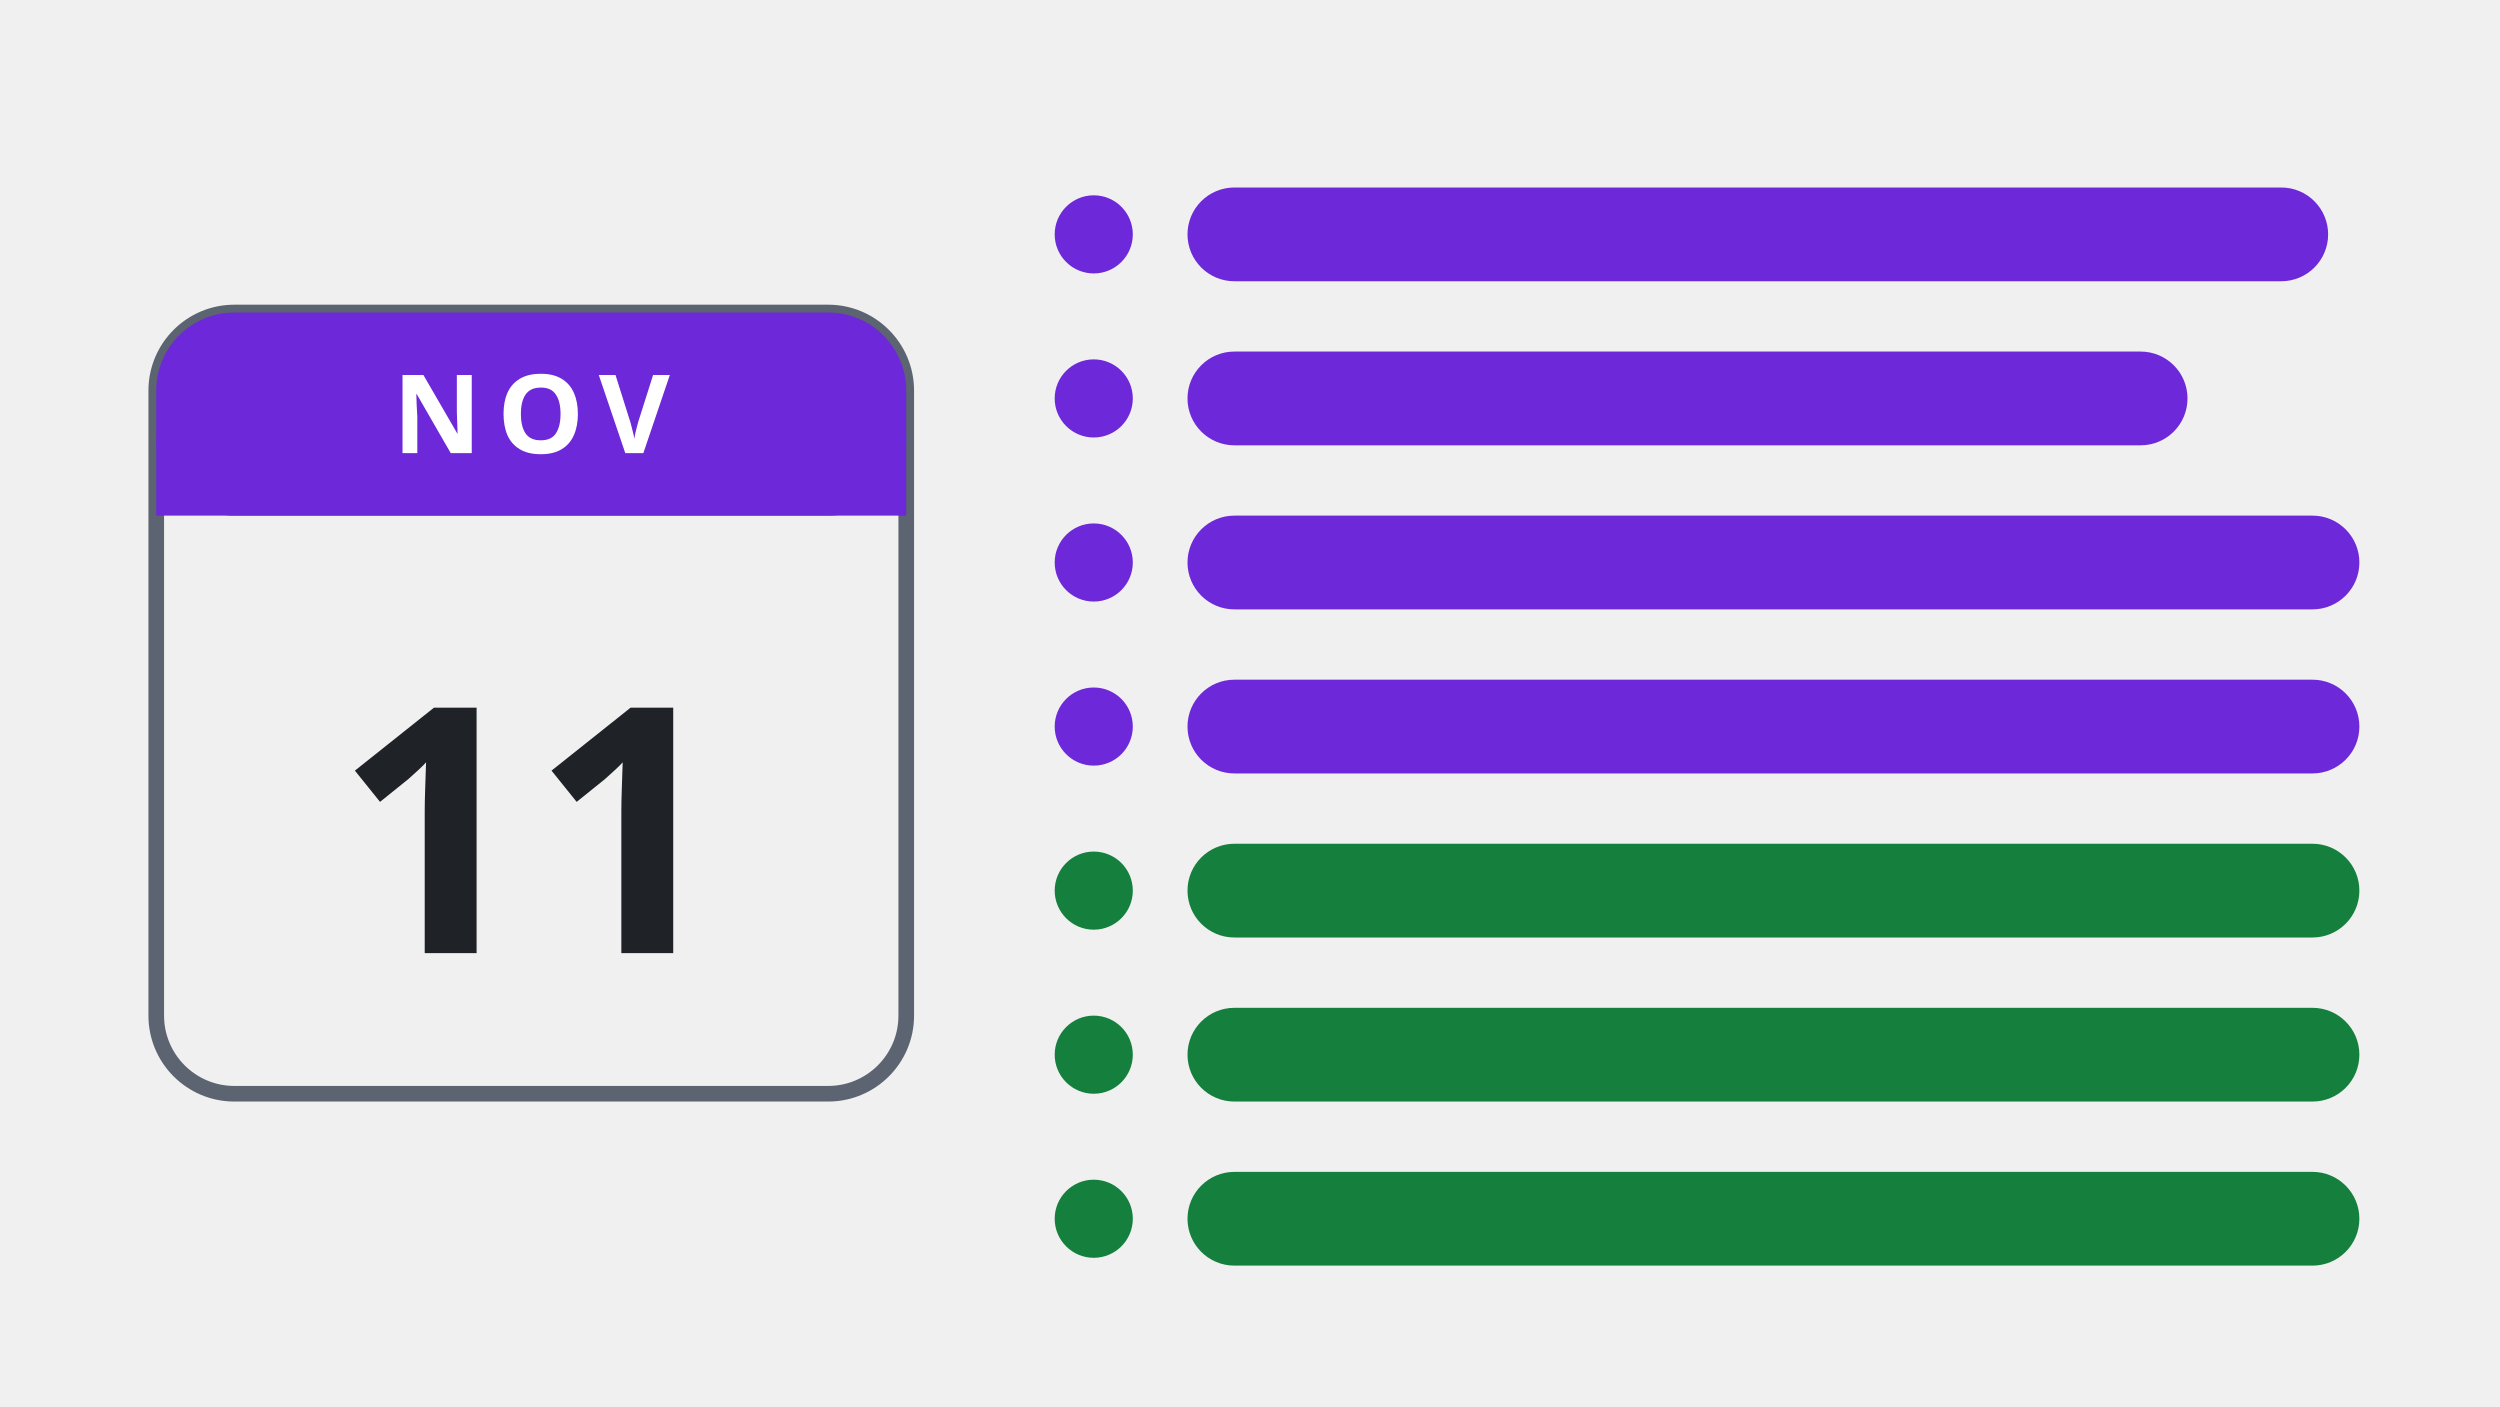
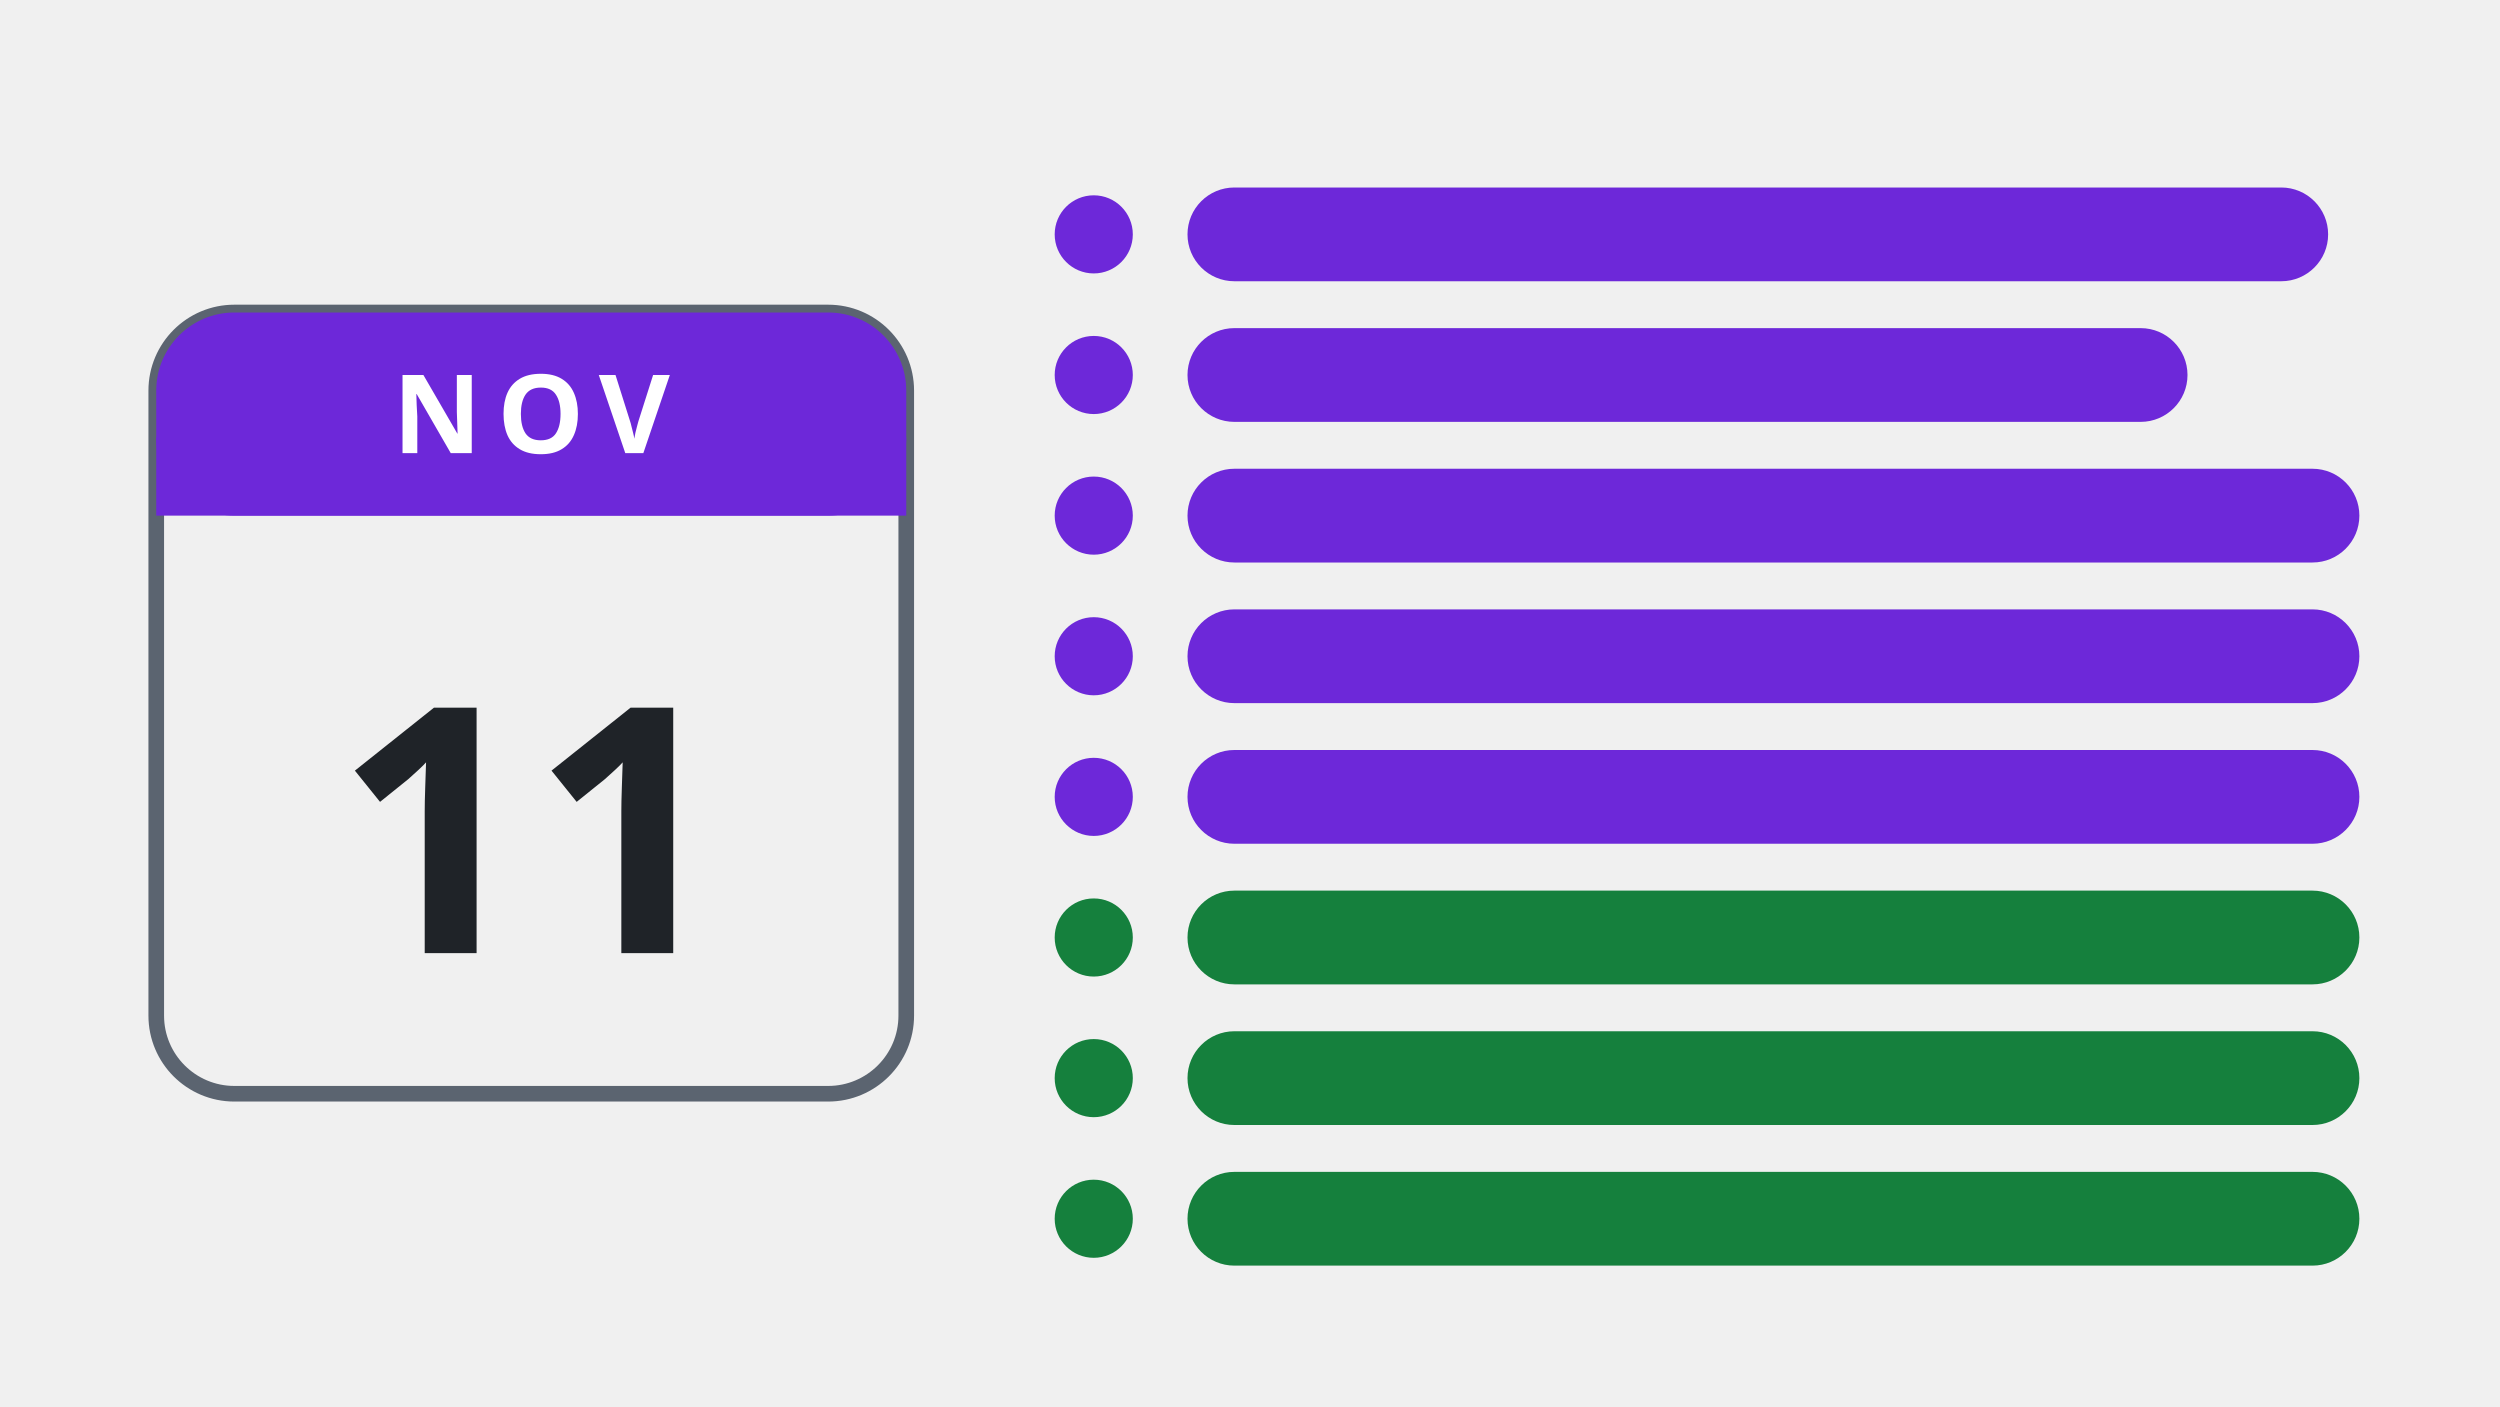
<svg xmlns="http://www.w3.org/2000/svg" viewBox="0 0 320 180">
  <style>.good{fill:#15803d}.warn{fill:#b45309}.accent{fill:#6d28d9}.accent2{fill:#0e7490}.muted{fill:#5b6470}.ink{fill:#1f2328}.box{fill:none;stroke:#5b6470;stroke-width:2}.m{font:700 14px system-ui,sans-serif;letter-spacing:2px}.d{font:700 44px system-ui,sans-serif}.mt{fill:#ffffff}</style>
  <rect x="20" y="40" width="96" height="100" rx="10" class="box" />
  <rect x="20" y="40" width="96" height="26" rx="10" class="accent" />
  <rect x="20" y="56" width="96" height="10" class="accent" />
  <text x="68" y="58" text-anchor="middle" class="m mt">NOV</text>
  <text x="68" y="122" text-anchor="middle" class="d ink">11</text>
  <circle cx="140" cy="30" r="5" class="accent" />
  <rect x="152" y="24" width="146" height="12" rx="6" class="accent" />
-   <circle cx="140" cy="51" r="5" class="accent" />
-   <rect x="152" y="45" width="128" height="12" rx="6" class="accent" />
-   <circle cx="140" cy="72" r="5" class="accent" />
-   <rect x="152" y="66" width="150" height="12" rx="6" class="accent" />
-   <circle cx="140" cy="93" r="5" class="accent" />
-   <rect x="152" y="87" width="150" height="12" rx="6" class="accent" />
-   <circle cx="140" cy="114" r="5" class="good" />
-   <rect x="152" y="108" width="150" height="12" rx="6" class="good" />
-   <circle cx="140" cy="135" r="5" class="good" />
-   <rect x="152" y="129" width="150" height="12" rx="6" class="good" />
+   <circle cx="140" cy="48" r="5" class="accent" />
+   <rect x="152" y="42" width="128" height="12" rx="6" class="accent" />
+   <circle cx="140" cy="66" r="5" class="accent" />
+   <rect x="152" y="60" width="150" height="12" rx="6" class="accent" />
+   <circle cx="140" cy="84" r="5" class="accent" />
+   <rect x="152" y="78" width="150" height="12" rx="6" class="accent" />
+   <circle cx="140" cy="102" r="5" class="accent" />
+   <rect x="152" y="96" width="150" height="12" rx="6" class="accent" />
+   <circle cx="140" cy="120" r="5" class="good" />
+   <rect x="152" y="114" width="150" height="12" rx="6" class="good" />
+   <circle cx="140" cy="138" r="5" class="good" />
+   <rect x="152" y="132" width="150" height="12" rx="6" class="good" />
  <circle cx="140" cy="156" r="5" class="good" />
  <rect x="152" y="150" width="150" height="12" rx="6" class="good" />
</svg>
